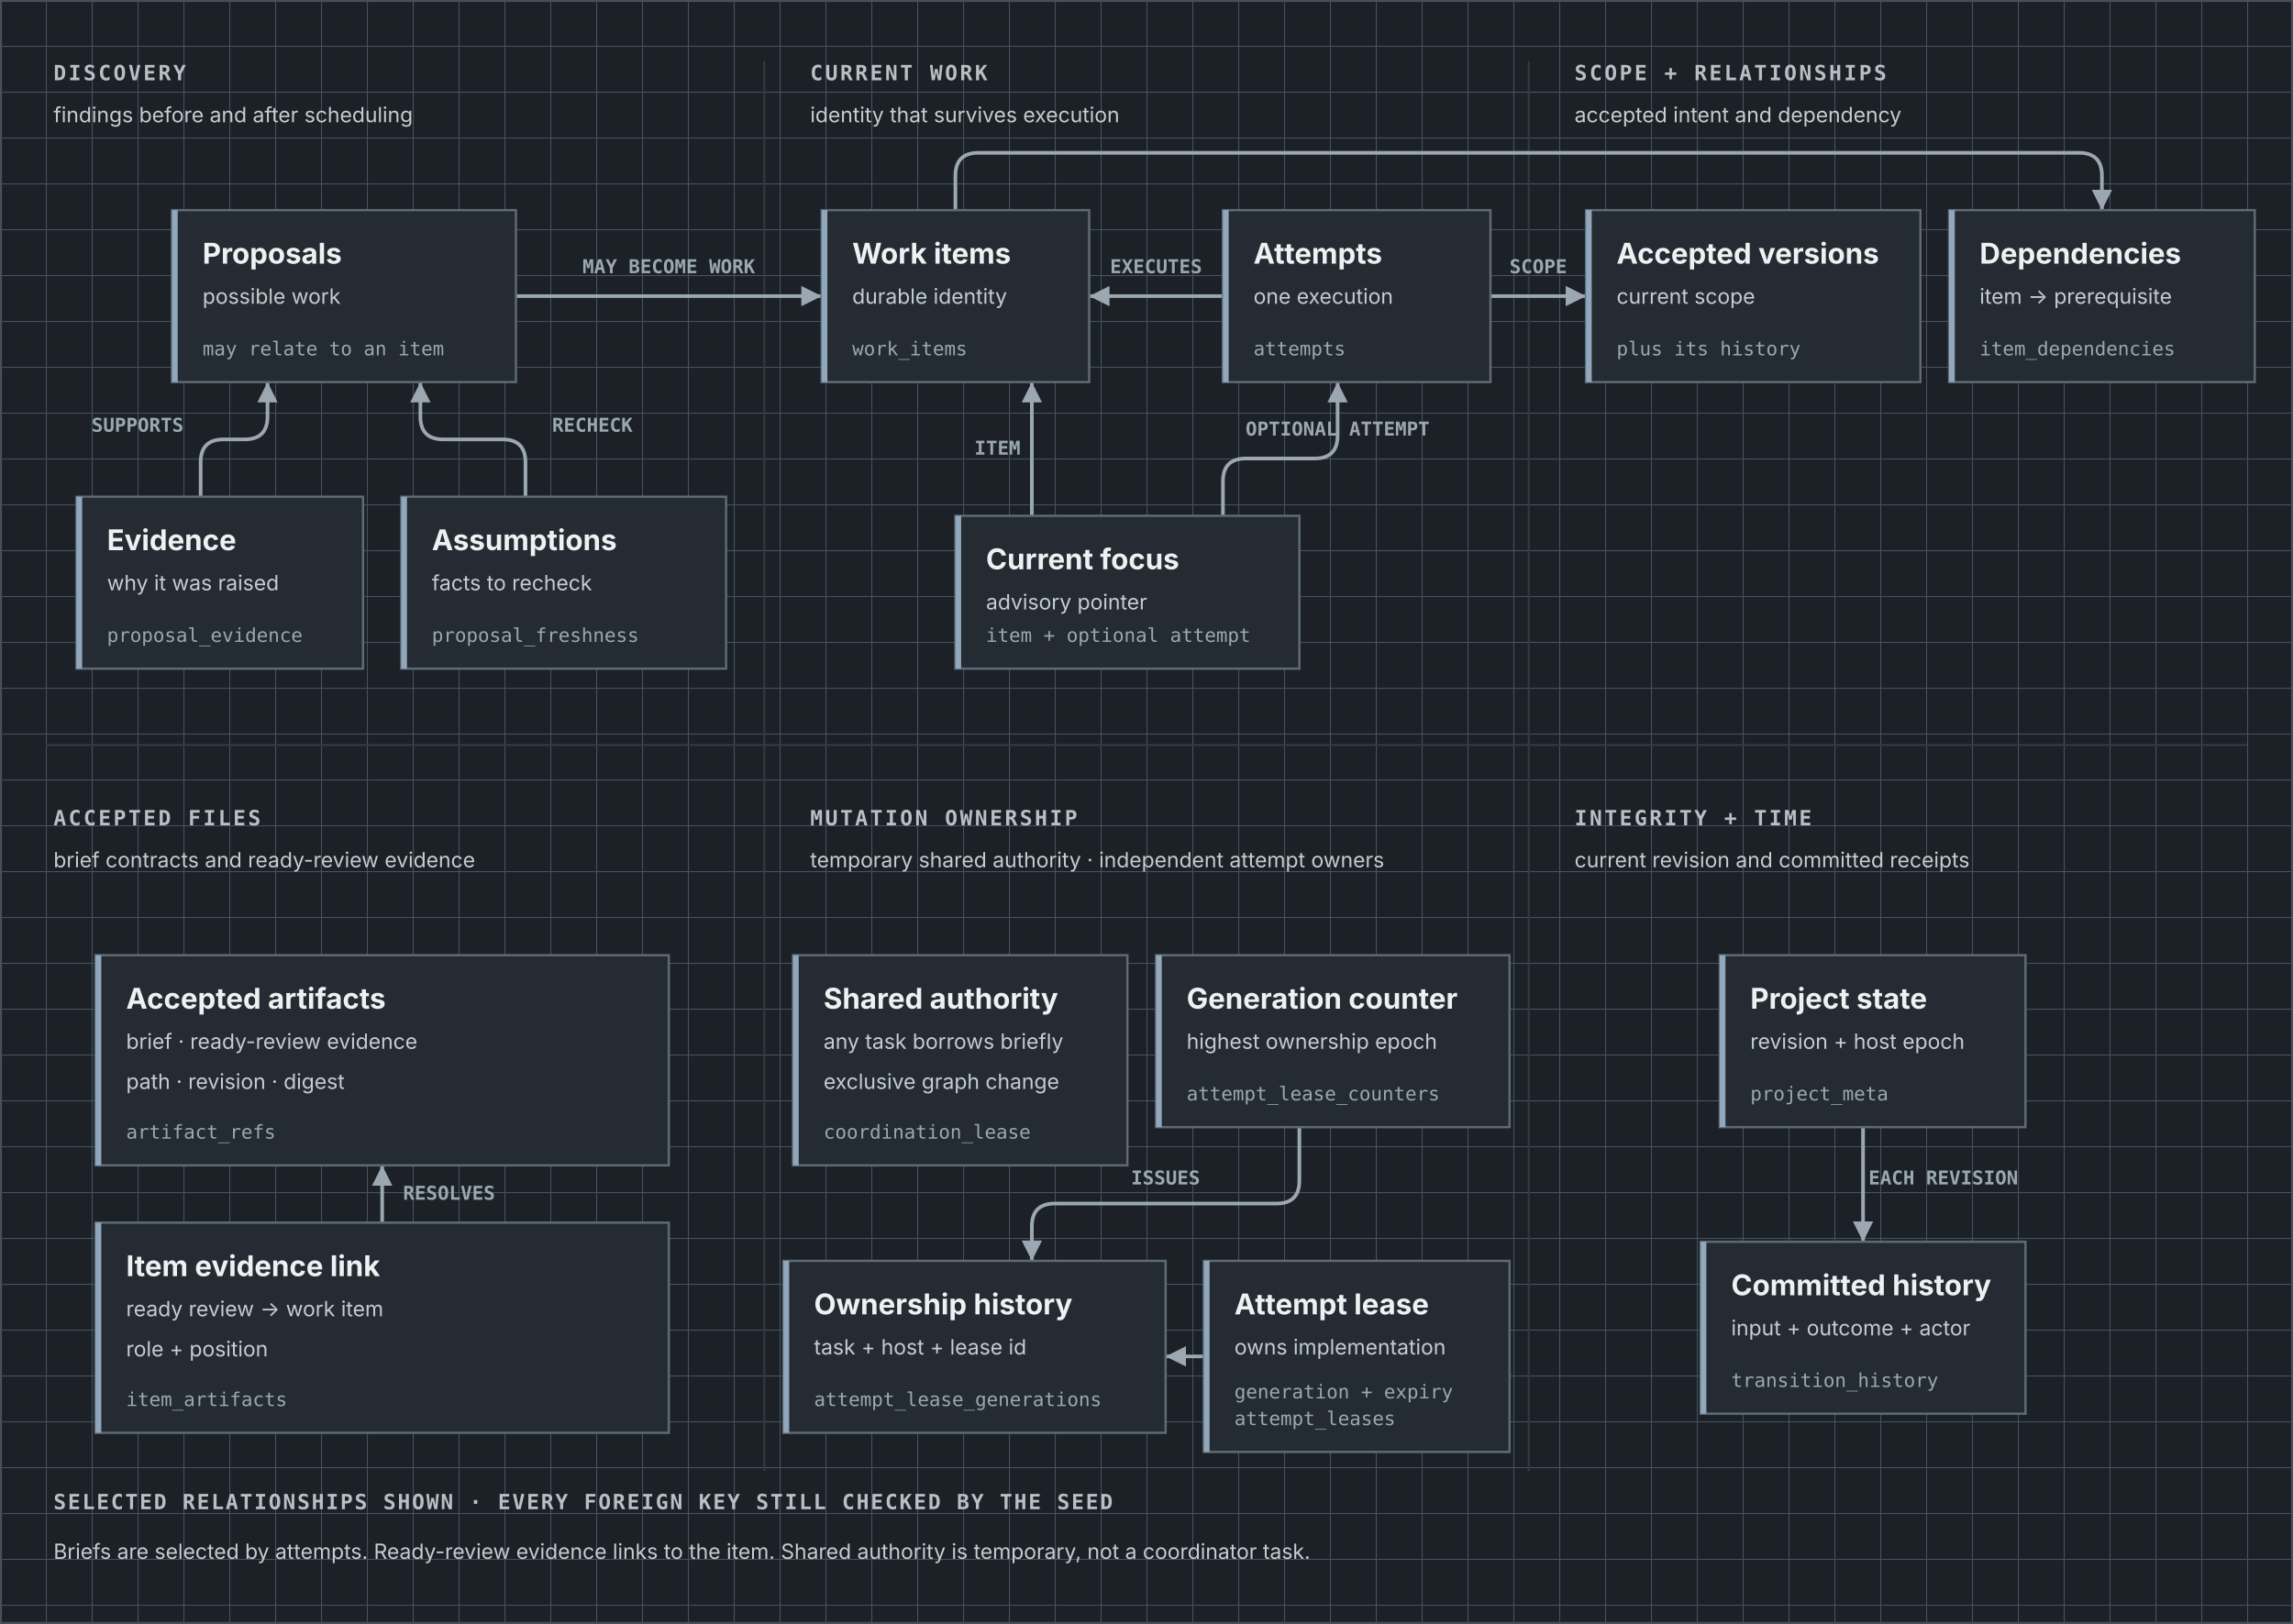
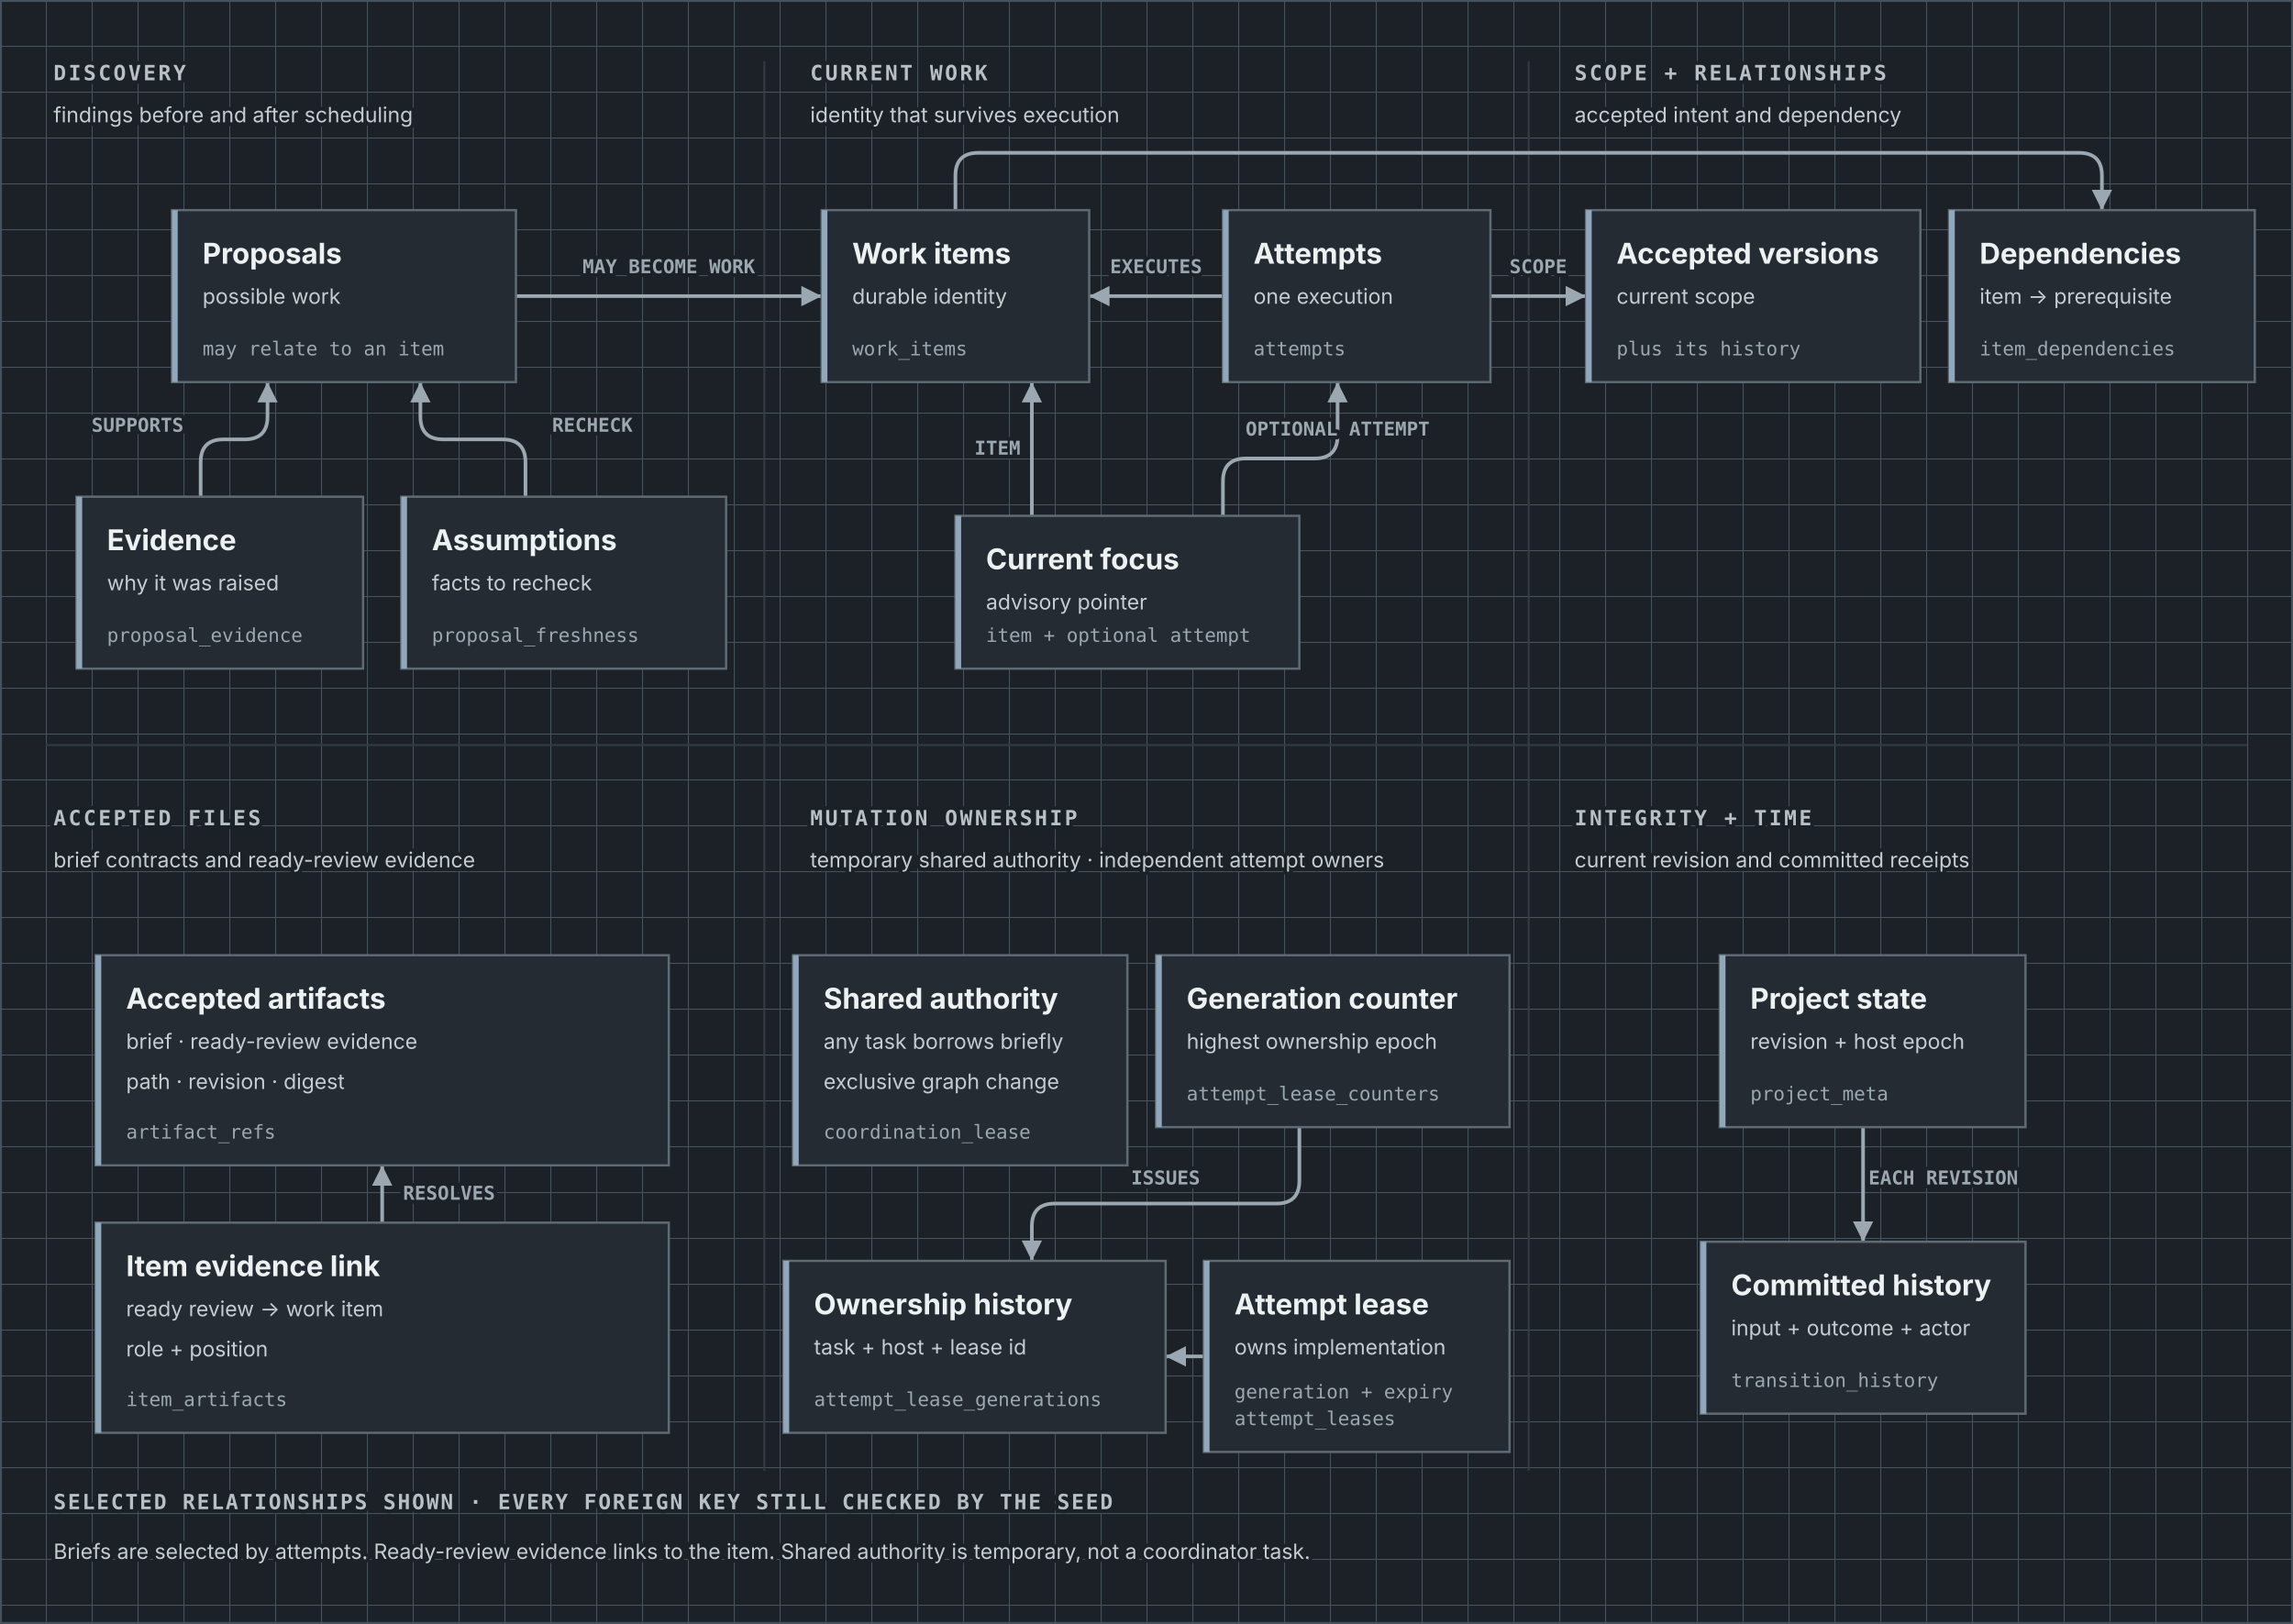
<svg xmlns="http://www.w3.org/2000/svg" role="img" aria-labelledby="title description" viewBox="0 0 1200 850">
  <defs>
    <pattern id="grid" width="24" height="24" patternUnits="userSpaceOnUse">
      <path d="M24 0H0V24" fill="none" stroke="#45535f" stroke-width="1" />
    </pattern>
    <marker id="arrow" viewBox="0 0 10 10" refX="9" refY="5" markerWidth="7" markerHeight="7" orient="auto">
      <path d="M1 1L9 5L1 9Z" fill="#9ba8b1" />
    </marker>
    <style>
      text { font-family: ui-sans-serif, system-ui, -apple-system, BlinkMacSystemFont, "Segoe UI", sans-serif; fill: #edf1f2; }
      .section-label, .box-label, .box-meta, .connector-label, .note-meta { font-family: ui-monospace, SFMono-Regular, Menlo, monospace; }
      .section-label, .box-label { font-size: 11px; font-weight: 700; letter-spacing: 0.11em; fill: #b7c0c5; }
      .section-subtitle { font-size: 11px; fill: #c5cdd0; }
      .guide { stroke: #333b42; stroke-width: 1; }
      .connector { fill: none; stroke: #9ba8b1; stroke-width: 1.9; stroke-linecap: round; }
      .connector-label { font-size: 10px; font-weight: 700; fill: #9ba8b1; }
      .box { fill: #242b32; stroke: #5e6a74; stroke-width: 1.2; }
      .box-title { font-size: 15px; font-weight: 700; }
      .box-body { font-size: 11px; fill: #c5cdd0; }
      .box-meta { font-size: 10px; fill: #9ba8b1; }
      .note { fill: #c5cdd0; }
      .note-meta { font-weight: 700; letter-spacing: 0.08em; fill: #b7c0c5; }
+       .canvas-text { paint-order: stroke fill; stroke: #1c2127; stroke-width: 4px; stroke-linejoin: round; }
    </style>
  </defs>
  <rect width="1200" height="850" fill="#1c2127" />
  <rect width="1200" height="850" fill="url(#grid)" />
-   <text x="28" y="42" class="section-label">DISCOVERY</text>
-   <text x="28" y="64" class="section-subtitle">findings before and after scheduling</text>
-   <text x="424" y="42" class="section-label">CURRENT WORK</text>
-   <text x="424" y="64" class="section-subtitle">identity that survives execution</text>
-   <text x="824" y="42" class="section-label">SCOPE + RELATIONSHIPS</text>
-   <text x="824" y="64" class="section-subtitle">accepted intent and dependency</text>
-   <text x="28" y="432" class="section-label">ACCEPTED FILES</text>
-   <text x="28" y="454" class="section-subtitle">brief contracts and ready-review evidence</text>
-   <text x="424" y="432" class="section-label">MUTATION OWNERSHIP</text>
-   <text x="424" y="454" class="section-subtitle">temporary shared authority · independent attempt owners</text>
-   <text x="824" y="432" class="section-label">INTEGRITY + TIME</text>
-   <text x="824" y="454" class="section-subtitle">current revision and committed receipts</text>
+   <rect x="0.5" y="0.5" width="1199" height="849" fill="none" stroke="#45515c" />
  <line x1="400" y1="32" x2="400" y2="770" class="guide" />
  <line x1="800" y1="32" x2="800" y2="770" class="guide" />
  <line x1="24" y1="390" x2="1176" y2="390" class="guide" />
  <path d="M270 155L430 155" class="connector" marker-end="url(#arrow)" />
-   <text x="350" y="143" text-anchor="middle" class="connector-label">MAY BECOME WORK</text>
  <path d="M640 155L570 155" class="connector" marker-end="url(#arrow)" />
-   <text x="605" y="143" text-anchor="middle" class="connector-label">EXECUTES</text>
  <path d="M780 155L830 155" class="connector" marker-end="url(#arrow)" />
-   <text x="805" y="143" text-anchor="middle" class="connector-label">SCOPE</text>
  <path d="M500 110L500 92Q500 80 512 80L1088 80Q1100 80 1100 92L1100 110" class="connector" marker-end="url(#arrow)" />
  <path d="M105 260L105 242Q105 230 117 230L128 230Q140 230 140 218L140 200" class="connector" marker-end="url(#arrow)" />
-   <text x="72" y="226" text-anchor="middle" class="connector-label">SUPPORTS</text>
  <path d="M275 260L275 242Q275 230 263 230L232 230Q220 230 220 218L220 200" class="connector" marker-end="url(#arrow)" />
-   <text x="310" y="226" text-anchor="middle" class="connector-label">RECHECK</text>
  <path d="M540 270L540 200" class="connector" marker-end="url(#arrow)" />
-   <text x="522" y="238" text-anchor="middle" class="connector-label">ITEM</text>
  <path d="M640 270L640 252Q640 240 652 240L688 240Q700 240 700 228L700 200" class="connector" marker-end="url(#arrow)" />
-   <text x="700" y="228" text-anchor="middle" class="connector-label">OPTIONAL ATTEMPT</text>
  <path d="M200 640L200 610" class="connector" marker-end="url(#arrow)" />
-   <text x="235" y="628" text-anchor="middle" class="connector-label">RESOLVES</text>
  <path d="M680 590L680 618Q680 630 668 630L552 630Q540 630 540 642L540 660" class="connector" marker-end="url(#arrow)" />
-   <text x="610" y="620" text-anchor="middle" class="connector-label">ISSUES</text>
  <path d="M630 710L610 710" class="connector" marker-end="url(#arrow)" />
  <path d="M975 590L975 650" class="connector" marker-end="url(#arrow)" />
-   <text x="1017" y="620" text-anchor="middle" class="connector-label">EACH REVISION</text>
  <rect x="90" y="110" width="180" height="90" class="box" />
  <rect x="90" y="110" width="3" height="90" fill="#91a7bb" />
+   <rect x="40" y="260" width="150" height="90" class="box" />
+   <rect x="40" y="260" width="3" height="90" fill="#91a7bb" />
+   <rect x="210" y="260" width="170" height="90" class="box" />
+   <rect x="210" y="260" width="3" height="90" fill="#91a7bb" />
+   <rect x="430" y="110" width="140" height="90" class="box" />
+   <rect x="430" y="110" width="3" height="90" fill="#91a7bb" />
+   <rect x="640" y="110" width="140" height="90" class="box" />
+   <rect x="640" y="110" width="3" height="90" fill="#91a7bb" />
+   <rect x="500" y="270" width="180" height="80" class="box" />
+   <rect x="500" y="270" width="3" height="80" fill="#91a7bb" />
+   <rect x="830" y="110" width="175" height="90" class="box" />
+   <rect x="830" y="110" width="3" height="90" fill="#91a7bb" />
+   <rect x="1020" y="110" width="160" height="90" class="box" />
+   <rect x="1020" y="110" width="3" height="90" fill="#91a7bb" />
+   <rect x="50" y="500" width="300" height="110" class="box" />
+   <rect x="50" y="500" width="3" height="110" fill="#91a7bb" />
+   <rect x="50" y="640" width="300" height="110" class="box" />
+   <rect x="50" y="640" width="3" height="110" fill="#91a7bb" />
+   <rect x="415" y="500" width="175" height="110" class="box" />
+   <rect x="415" y="500" width="3" height="110" fill="#91a7bb" />
+   <rect x="605" y="500" width="185" height="90" class="box" />
+   <rect x="605" y="500" width="3" height="90" fill="#91a7bb" />
+   <rect x="410" y="660" width="200" height="90" class="box" />
+   <rect x="410" y="660" width="3" height="90" fill="#91a7bb" />
+   <rect x="630" y="660" width="160" height="100" class="box" />
+   <rect x="630" y="660" width="3" height="100" fill="#91a7bb" />
+   <rect x="900" y="500" width="160" height="90" class="box" />
+   <rect x="900" y="500" width="3" height="90" fill="#91a7bb" />
+   <rect x="890" y="650" width="170" height="90" class="box" />
+   <rect x="890" y="650" width="3" height="90" fill="#91a7bb" />
+   <text x="28" y="42" class="section-label canvas-text">DISCOVERY</text>
+   <text x="28" y="64" class="section-subtitle canvas-text">findings before and after scheduling</text>
+   <text x="424" y="42" class="section-label canvas-text">CURRENT WORK</text>
+   <text x="424" y="64" class="section-subtitle canvas-text">identity that survives execution</text>
+   <text x="824" y="42" class="section-label canvas-text">SCOPE + RELATIONSHIPS</text>
+   <text x="824" y="64" class="section-subtitle canvas-text">accepted intent and dependency</text>
+   <text x="28" y="432" class="section-label canvas-text">ACCEPTED FILES</text>
+   <text x="28" y="454" class="section-subtitle canvas-text">brief contracts and ready-review evidence</text>
+   <text x="424" y="432" class="section-label canvas-text">MUTATION OWNERSHIP</text>
+   <text x="424" y="454" class="section-subtitle canvas-text">temporary shared authority · independent attempt owners</text>
+   <text x="824" y="432" class="section-label canvas-text">INTEGRITY + TIME</text>
+   <text x="824" y="454" class="section-subtitle canvas-text">current revision and committed receipts</text>
+   <text x="350" y="143" text-anchor="middle" class="connector-label canvas-text">MAY BECOME WORK</text>
+   <text x="605" y="143" text-anchor="middle" class="connector-label canvas-text">EXECUTES</text>
+   <text x="805" y="143" text-anchor="middle" class="connector-label canvas-text">SCOPE</text>
+   <text x="72" y="226" text-anchor="middle" class="connector-label canvas-text">SUPPORTS</text>
+   <text x="310" y="226" text-anchor="middle" class="connector-label canvas-text">RECHECK</text>
+   <text x="522" y="238" text-anchor="middle" class="connector-label canvas-text">ITEM</text>
+   <text x="700" y="228" text-anchor="middle" class="connector-label canvas-text">OPTIONAL ATTEMPT</text>
+   <text x="235" y="628" text-anchor="middle" class="connector-label canvas-text">RESOLVES</text>
+   <text x="610" y="620" text-anchor="middle" class="connector-label canvas-text">ISSUES</text>
+   <text x="1017" y="620" text-anchor="middle" class="connector-label canvas-text">EACH REVISION</text>
  <text x="106" y="138" class="box-title">Proposals</text>
  <text x="106" y="159" class="box-body">possible work</text>
  <text x="106" y="186" class="box-meta">may relate to an item</text>
-   <rect x="40" y="260" width="150" height="90" class="box" />
-   <rect x="40" y="260" width="3" height="90" fill="#91a7bb" />
  <text x="56" y="288" class="box-title">Evidence</text>
  <text x="56" y="309" class="box-body">why it was raised</text>
  <text x="56" y="336" class="box-meta">proposal_evidence</text>
-   <rect x="210" y="260" width="170" height="90" class="box" />
-   <rect x="210" y="260" width="3" height="90" fill="#91a7bb" />
  <text x="226" y="288" class="box-title">Assumptions</text>
  <text x="226" y="309" class="box-body">facts to recheck</text>
  <text x="226" y="336" class="box-meta">proposal_freshness</text>
-   <rect x="430" y="110" width="140" height="90" class="box" />
-   <rect x="430" y="110" width="3" height="90" fill="#91a7bb" />
  <text x="446" y="138" class="box-title">Work items</text>
  <text x="446" y="159" class="box-body">durable identity</text>
  <text x="446" y="186" class="box-meta">work_items</text>
-   <rect x="640" y="110" width="140" height="90" class="box" />
-   <rect x="640" y="110" width="3" height="90" fill="#91a7bb" />
  <text x="656" y="138" class="box-title">Attempts</text>
  <text x="656" y="159" class="box-body">one execution</text>
  <text x="656" y="186" class="box-meta">attempts</text>
-   <rect x="500" y="270" width="180" height="80" class="box" />
-   <rect x="500" y="270" width="3" height="80" fill="#91a7bb" />
  <text x="516" y="298" class="box-title">Current focus</text>
  <text x="516" y="319" class="box-body">advisory pointer</text>
  <text x="516" y="336" class="box-meta">item + optional attempt</text>
-   <rect x="830" y="110" width="175" height="90" class="box" />
-   <rect x="830" y="110" width="3" height="90" fill="#91a7bb" />
  <text x="846" y="138" class="box-title">Accepted versions</text>
  <text x="846" y="159" class="box-body">current scope</text>
  <text x="846" y="186" class="box-meta">plus its history</text>
-   <rect x="1020" y="110" width="160" height="90" class="box" />
-   <rect x="1020" y="110" width="3" height="90" fill="#91a7bb" />
  <text x="1036" y="138" class="box-title">Dependencies</text>
  <text x="1036" y="159" class="box-body">item → prerequisite</text>
  <text x="1036" y="186" class="box-meta">item_dependencies</text>
-   <rect x="50" y="500" width="300" height="110" class="box" />
-   <rect x="50" y="500" width="3" height="110" fill="#91a7bb" />
  <text x="66" y="528" class="box-title">Accepted artifacts</text>
  <text x="66" y="549" class="box-body">brief · ready-review evidence</text>
  <text x="66" y="570" class="box-body">path · revision · digest</text>
  <text x="66" y="596" class="box-meta">artifact_refs</text>
-   <rect x="50" y="640" width="300" height="110" class="box" />
-   <rect x="50" y="640" width="3" height="110" fill="#91a7bb" />
  <text x="66" y="668" class="box-title">Item evidence link</text>
  <text x="66" y="689" class="box-body">ready review → work item</text>
  <text x="66" y="710" class="box-body">role + position</text>
  <text x="66" y="736" class="box-meta">item_artifacts</text>
-   <rect x="415" y="500" width="175" height="110" class="box" />
-   <rect x="415" y="500" width="3" height="110" fill="#91a7bb" />
  <text x="431" y="528" class="box-title">Shared authority</text>
  <text x="431" y="549" class="box-body">any task borrows briefly</text>
  <text x="431" y="570" class="box-body">exclusive graph change</text>
  <text x="431" y="596" class="box-meta">coordination_lease</text>
-   <rect x="605" y="500" width="185" height="90" class="box" />
-   <rect x="605" y="500" width="3" height="90" fill="#91a7bb" />
  <text x="621" y="528" class="box-title">Generation counter</text>
  <text x="621" y="549" class="box-body">highest ownership epoch</text>
  <text x="621" y="576" class="box-meta">attempt_lease_counters</text>
-   <rect x="410" y="660" width="200" height="90" class="box" />
-   <rect x="410" y="660" width="3" height="90" fill="#91a7bb" />
  <text x="426" y="688" class="box-title">Ownership history</text>
  <text x="426" y="709" class="box-body">task + host + lease id</text>
  <text x="426" y="736" class="box-meta">attempt_lease_generations</text>
-   <rect x="630" y="660" width="160" height="100" class="box" />
-   <rect x="630" y="660" width="3" height="100" fill="#91a7bb" />
  <text x="646" y="688" class="box-title">Attempt lease</text>
  <text x="646" y="709" class="box-body">owns implementation</text>
  <text x="646" y="732" class="box-meta">generation + expiry</text>
  <text x="646" y="746" class="box-meta">attempt_leases</text>
-   <rect x="900" y="500" width="160" height="90" class="box" />
-   <rect x="900" y="500" width="3" height="90" fill="#91a7bb" />
  <text x="916" y="528" class="box-title">Project state</text>
  <text x="916" y="549" class="box-body">revision + host epoch</text>
  <text x="916" y="576" class="box-meta">project_meta</text>
-   <rect x="890" y="650" width="170" height="90" class="box" />
-   <rect x="890" y="650" width="3" height="90" fill="#91a7bb" />
  <text x="906" y="678" class="box-title">Committed history</text>
  <text x="906" y="699" class="box-body">input + outcome + actor</text>
  <text x="906" y="726" class="box-meta">transition_history</text>
-   <text x="28" y="790" text-anchor="start" font-size="11" class="note-meta">SELECTED RELATIONSHIPS SHOWN · EVERY FOREIGN KEY STILL CHECKED BY THE SEED</text>
-   <text x="28" y="816" text-anchor="start" font-size="11" class="note">Briefs are selected by attempts. Ready-review evidence links to the item. Shared authority is temporary, not a coordinator task.</text>
-   <rect x="0.5" y="0.5" width="1199" height="849" fill="none" stroke="#45515c" />
+   <text x="28" y="790" text-anchor="start" font-size="11" class="note-meta canvas-text">SELECTED RELATIONSHIPS SHOWN · EVERY FOREIGN KEY STILL CHECKED BY THE SEED</text>
+   <text x="28" y="816" text-anchor="start" font-size="11" class="note canvas-text">Briefs are selected by attempts. Ready-review evidence links to the item. Shared authority is temporary, not a coordinator task.</text>
</svg>
